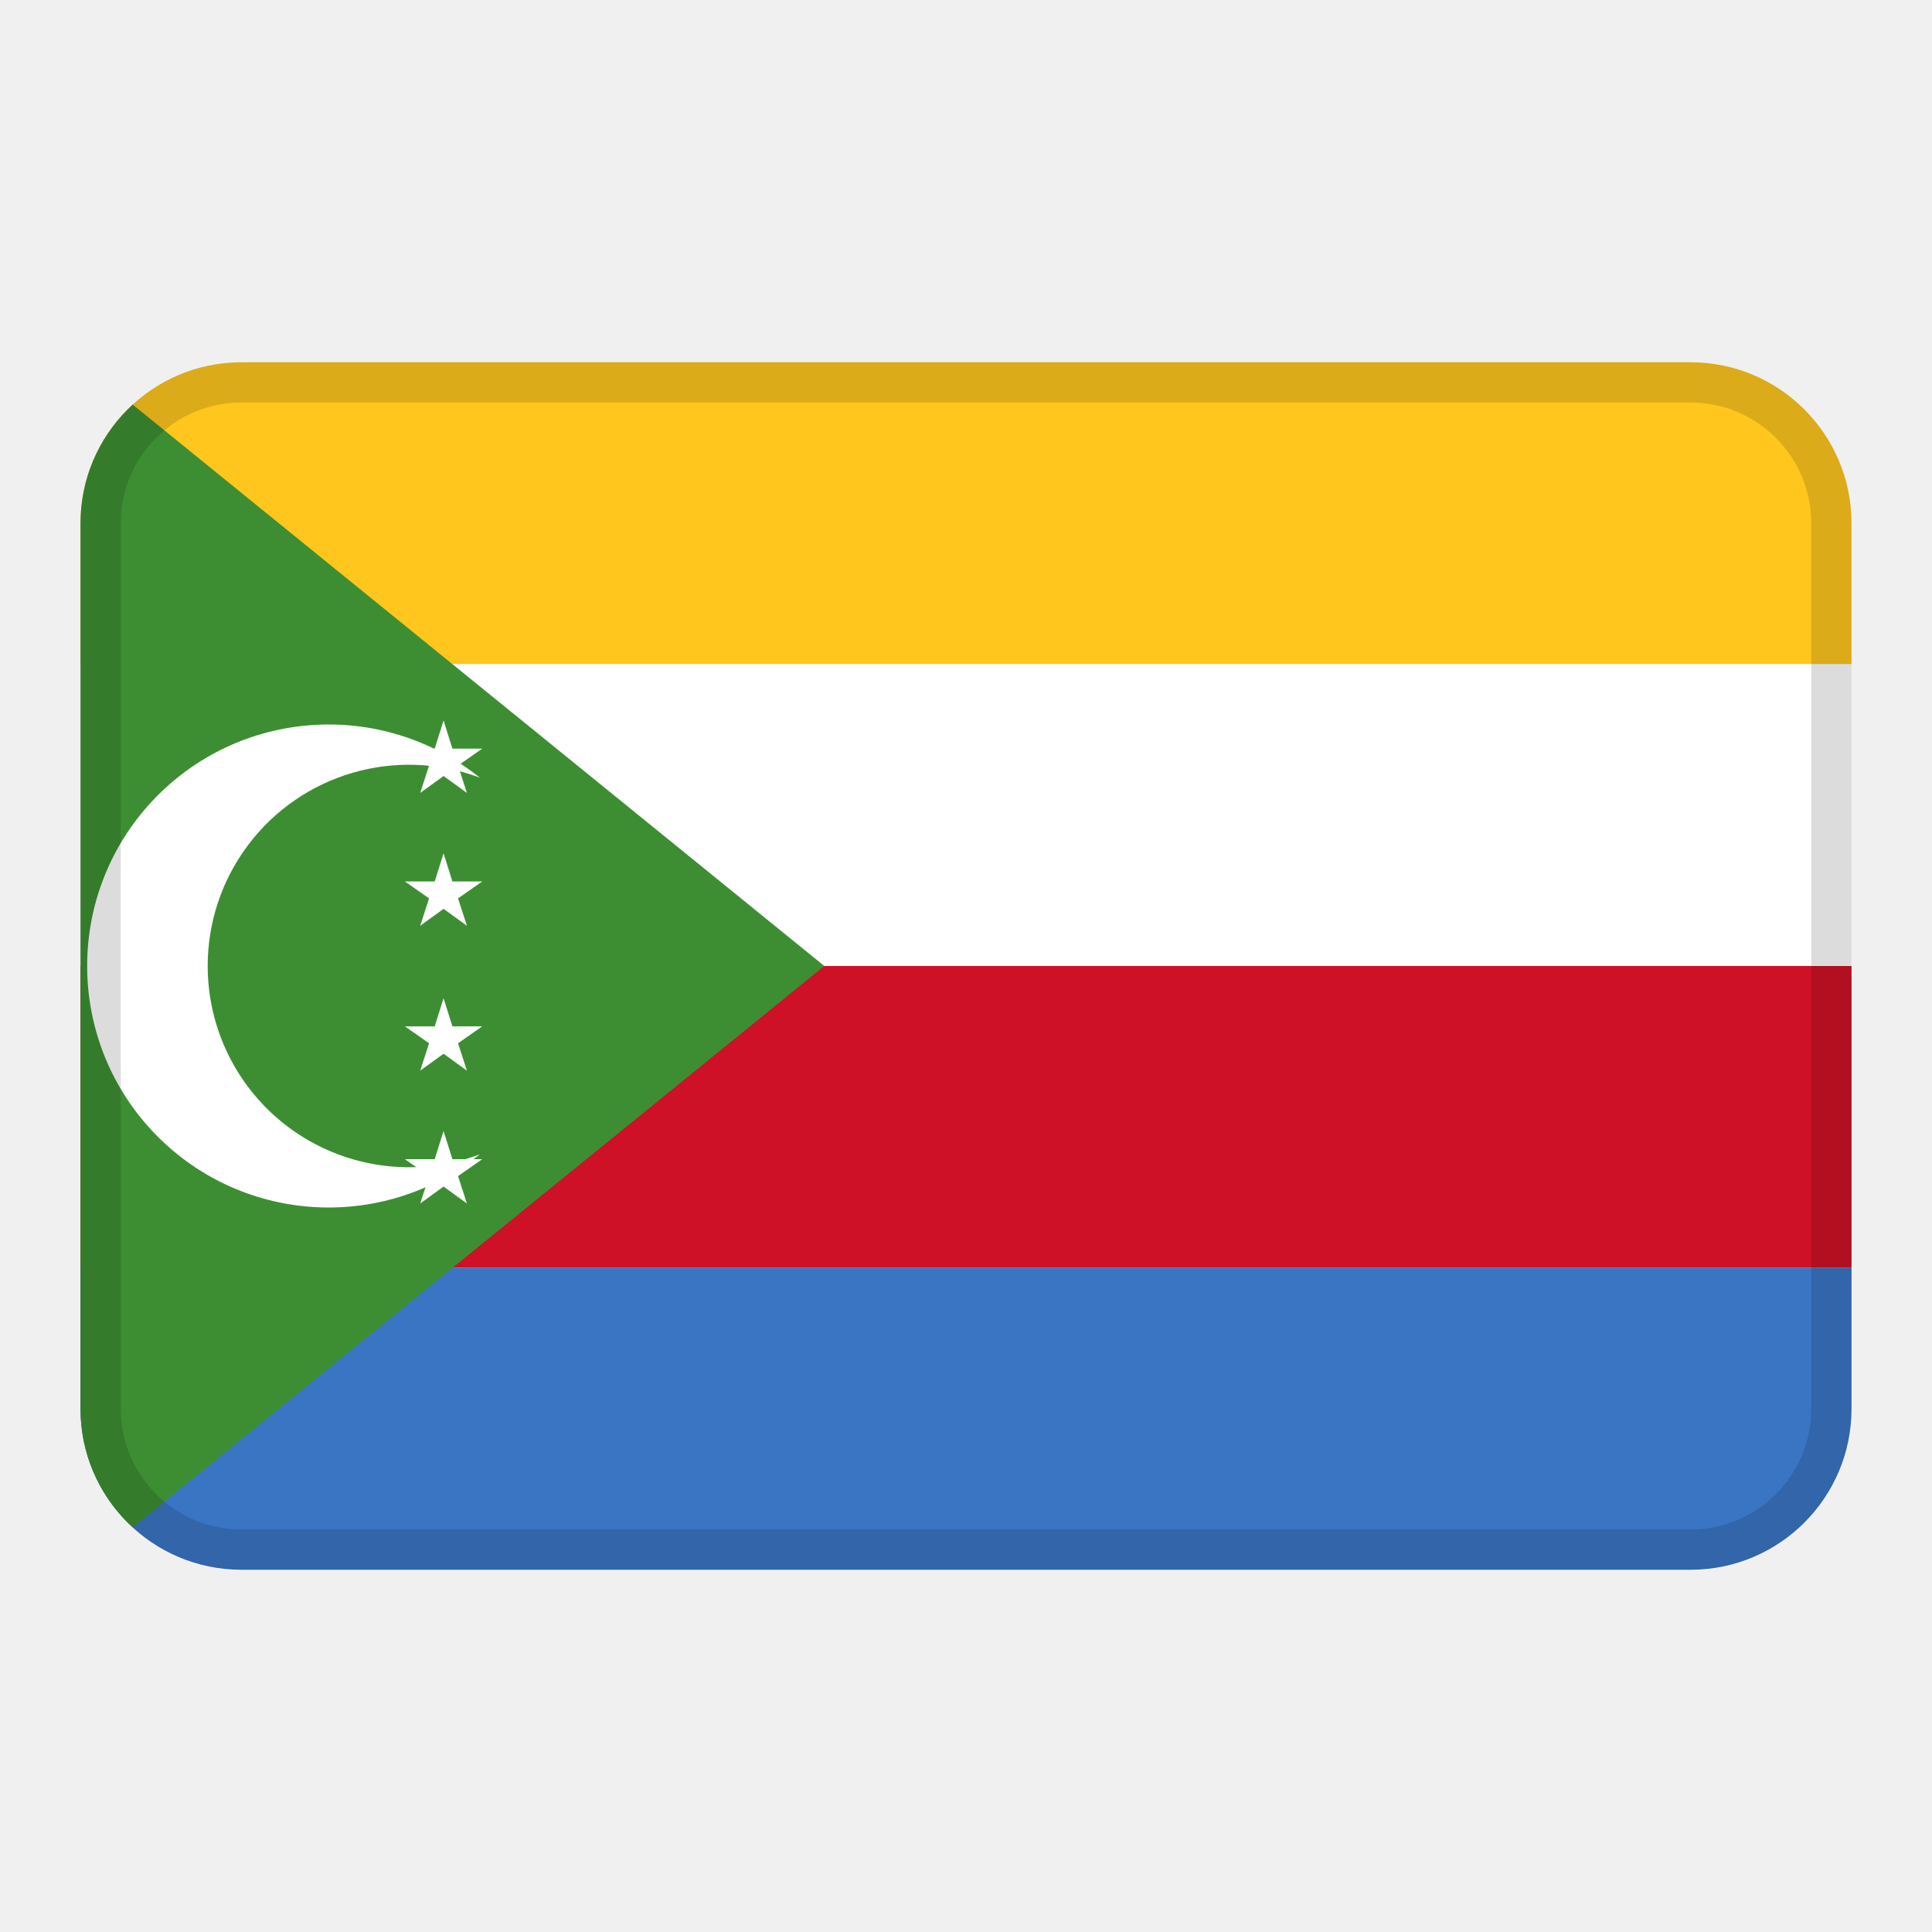
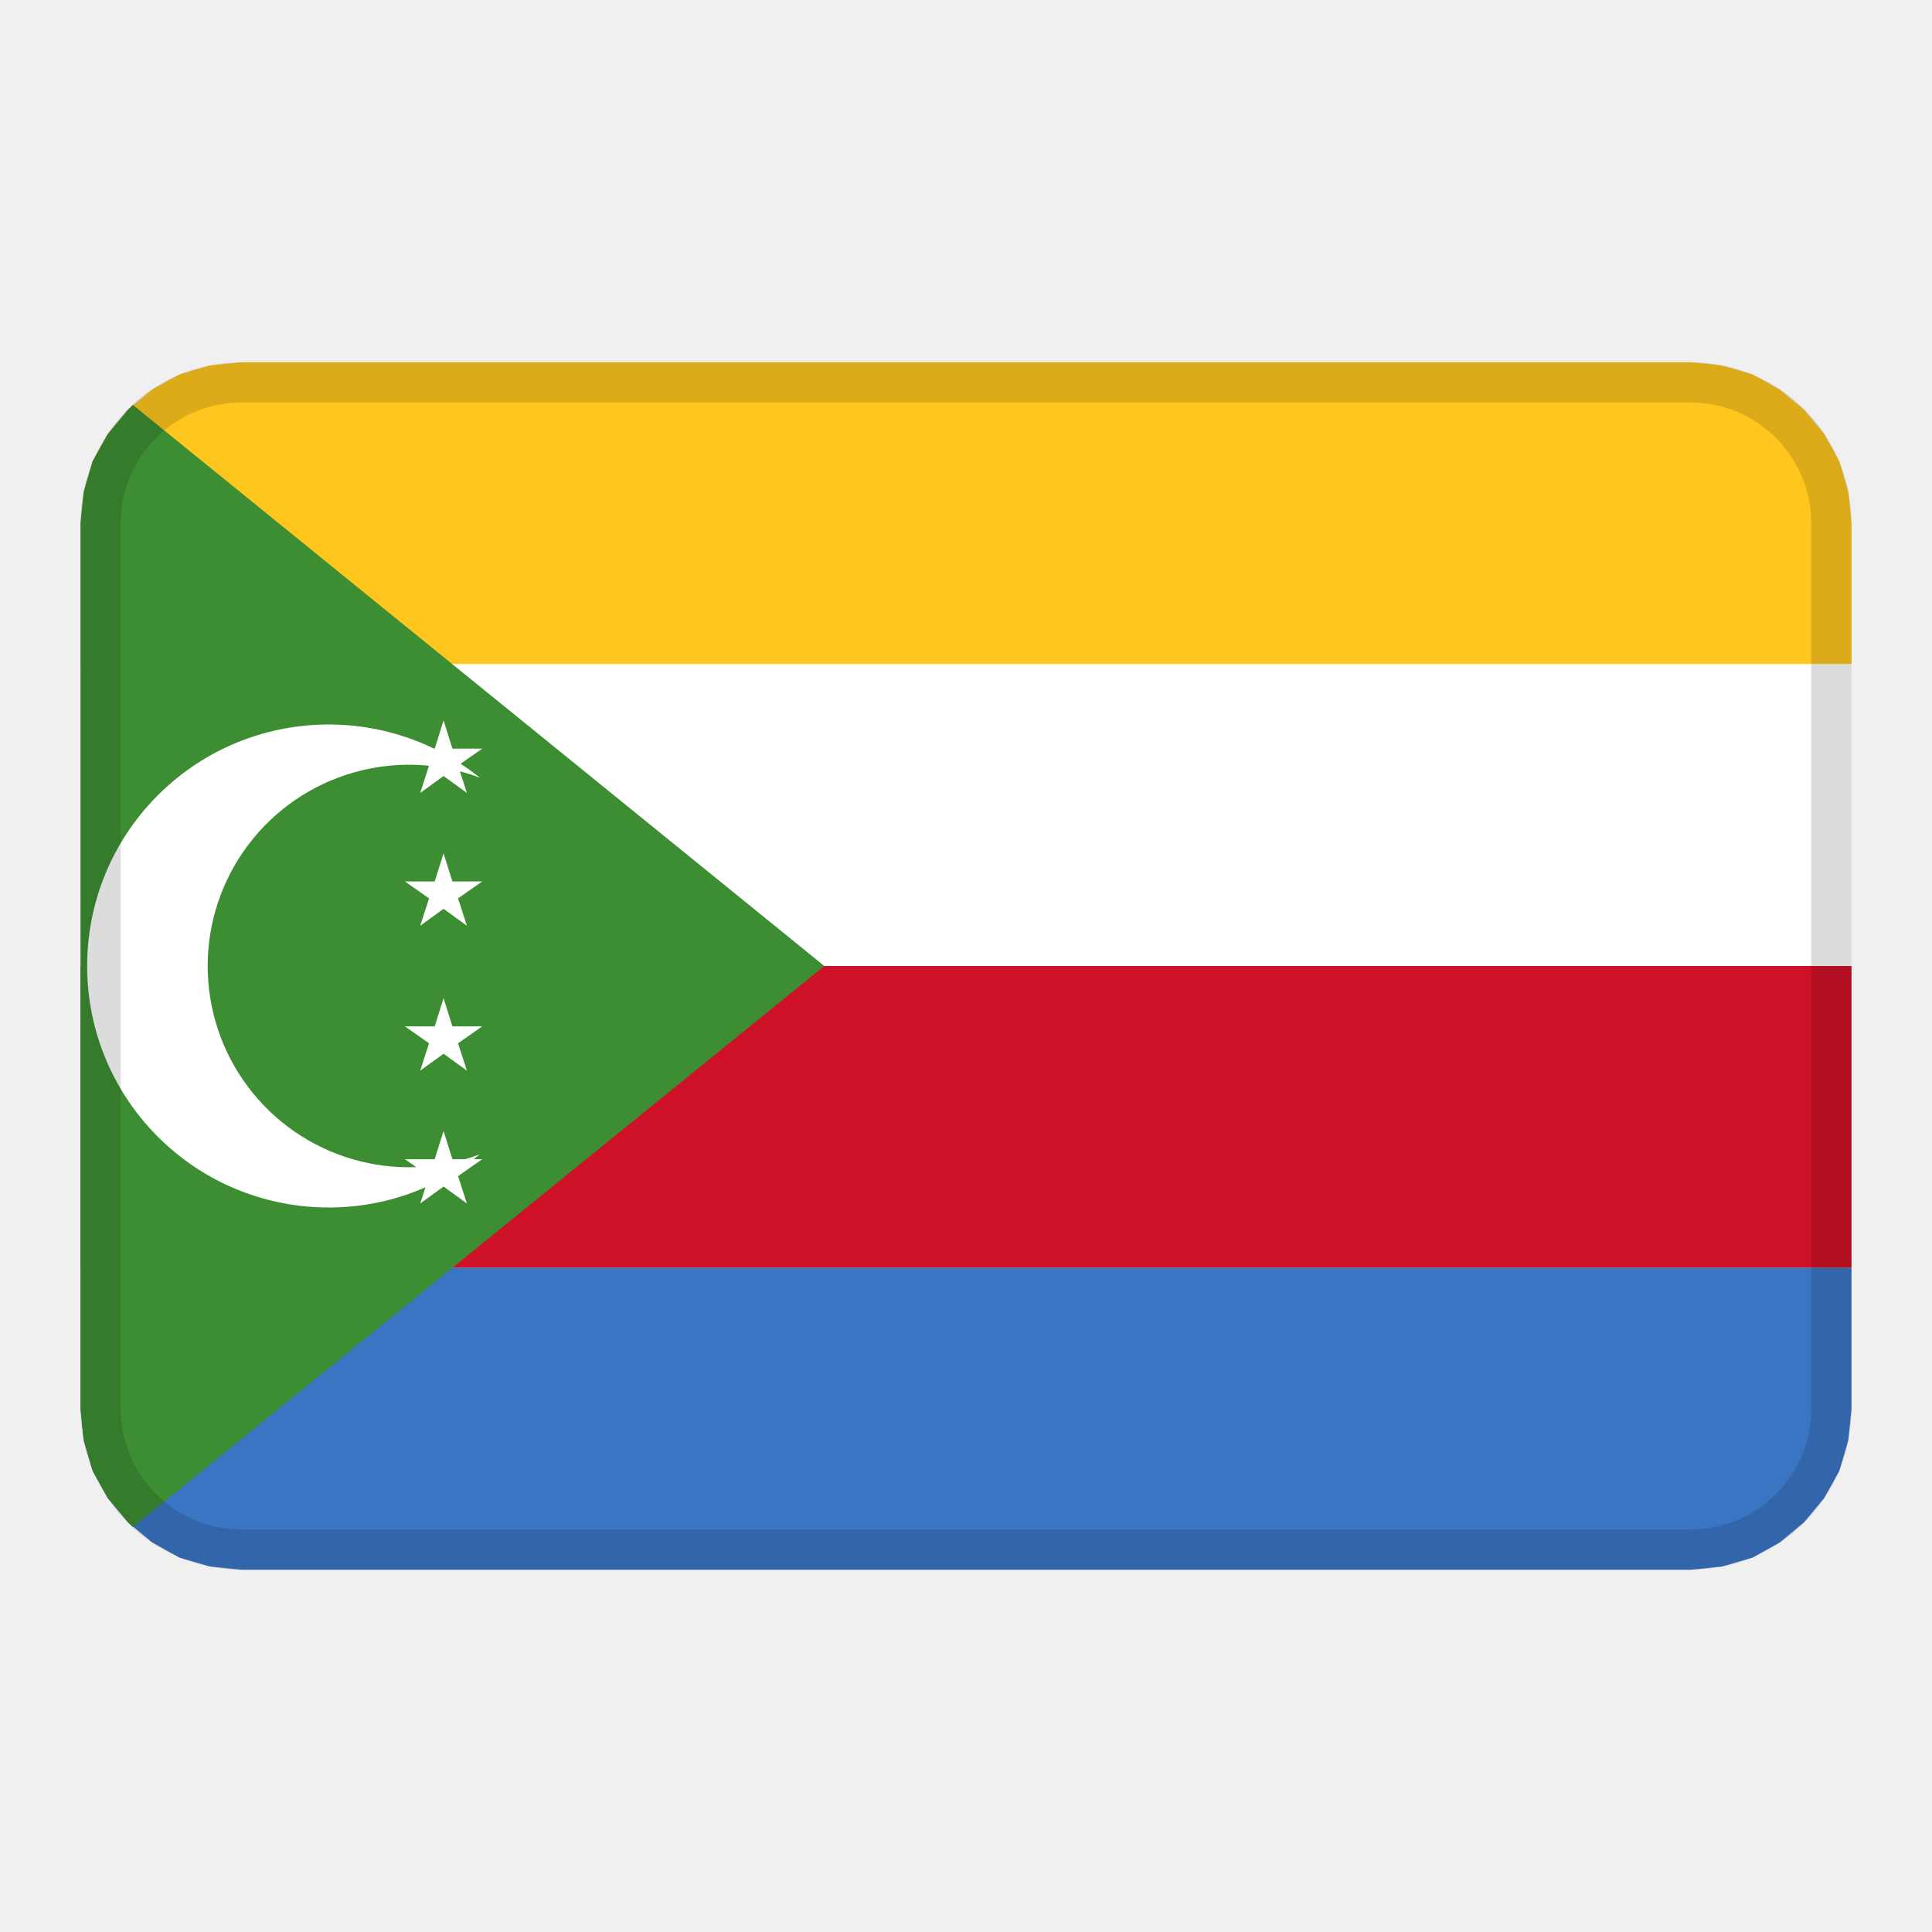
<svg xmlns="http://www.w3.org/2000/svg" width="24" height="24" viewBox="0 0 24 24" fill="none" stroke="currentColor" stroke-width="1.75" stroke-linecap="round" stroke-linejoin="round" class="afroicon afroicon-drapeau-comores">
-   <clipPath id="afc-km">
-     <rect x="1" y="4.5" width="22" height="15" rx="2" />
-   </clipPath>
-   <g clip-path="url(#afc-km)" stroke="none">
-     <rect x="1" y="4.5" width="22" height="3.75" fill="#FFC61E" />
-     <rect x="1" y="8.25" width="22" height="3.75" fill="#FFFFFF" />
-     <rect x="1" y="12" width="22" height="3.75" fill="#CE1126" />
-     <rect x="1" y="15.75" width="22" height="3.75" fill="#3A75C4" />
-     <path d="M1 4.5L10.24 12L1 19.5Z" fill="#3D8E33" />
+   <g stroke="none" stroke-linecap="butt">
+     <path d="M3 4.5L21 4.5L21.39 4.54L21.77 4.65L22.11 4.84L22.41 5.09L22.66 5.39L22.85 5.73L22.96 6.11L23 6.5L23 8.25L1 8.25L1 6.5L1.04 6.11L1.15 5.73L1.34 5.39L1.59 5.09L1.89 4.84L2.23 4.65L2.61 4.54Z" fill="#FFC61E" />
+     <path d="M1 8.25L23 8.25L23 12L1 12Z" fill="#FFFFFF" />
+     <path d="M1 12L23 12L23 15.75L1 15.75Z" fill="#CE1126" />
+     <path d="M1 15.75L23 15.75L23 17.5L22.96 17.89L22.85 18.27L22.66 18.61L22.41 18.91L22.11 19.16L21.77 19.35L21.39 19.46L21 19.5L3 19.5L2.61 19.46L2.23 19.35L1.89 19.16L1.59 18.91L1.34 18.61L1.15 18.27L1.04 17.89L1 17.5Z" fill="#3A75C4" />
+     <path d="M1.65 5.03L10.24 12L1.65 18.97L1.59 18.91L1.34 18.61L1.15 18.27L1.04 17.89L1 17.5L1 6.5L1.04 6.11L1.15 5.73L1.34 5.39L1.59 5.09Z" fill="#3D8E33" />
    <path d="M5.96 9.66A3 3 0 1 0 5.96 14.34A2.5 2.5 0 1 1 5.96 9.66Z" fill="#FFFFFF" />
    <path d="M5.51 8.95L5.62 9.3L5.99 9.3L5.69 9.51L5.8 9.85L5.51 9.64L5.22 9.85L5.33 9.51L5.03 9.3L5.4 9.3Z" fill="#FFFFFF" />
    <path d="M5.51 10.6L5.62 10.95L5.99 10.95L5.69 11.16L5.8 11.5L5.51 11.29L5.22 11.5L5.33 11.16L5.03 10.95L5.4 10.95Z" fill="#FFFFFF" />
    <path d="M5.51 12.4L5.62 12.75L5.99 12.75L5.69 12.96L5.8 13.3L5.51 13.09L5.22 13.3L5.33 12.96L5.03 12.75L5.4 12.75Z" fill="#FFFFFF" />
    <path d="M5.51 14.05L5.62 14.4L5.99 14.4L5.69 14.61L5.8 14.95L5.51 14.74L5.22 14.95L5.33 14.61L5.03 14.4L5.4 14.4Z" fill="#FFFFFF" />
  </g>
  <rect x="1.25" y="4.75" width="21.5" height="14.5" rx="1.75" fill="none" stroke="#000000" stroke-opacity=".14" stroke-width=".5" />
</svg>
